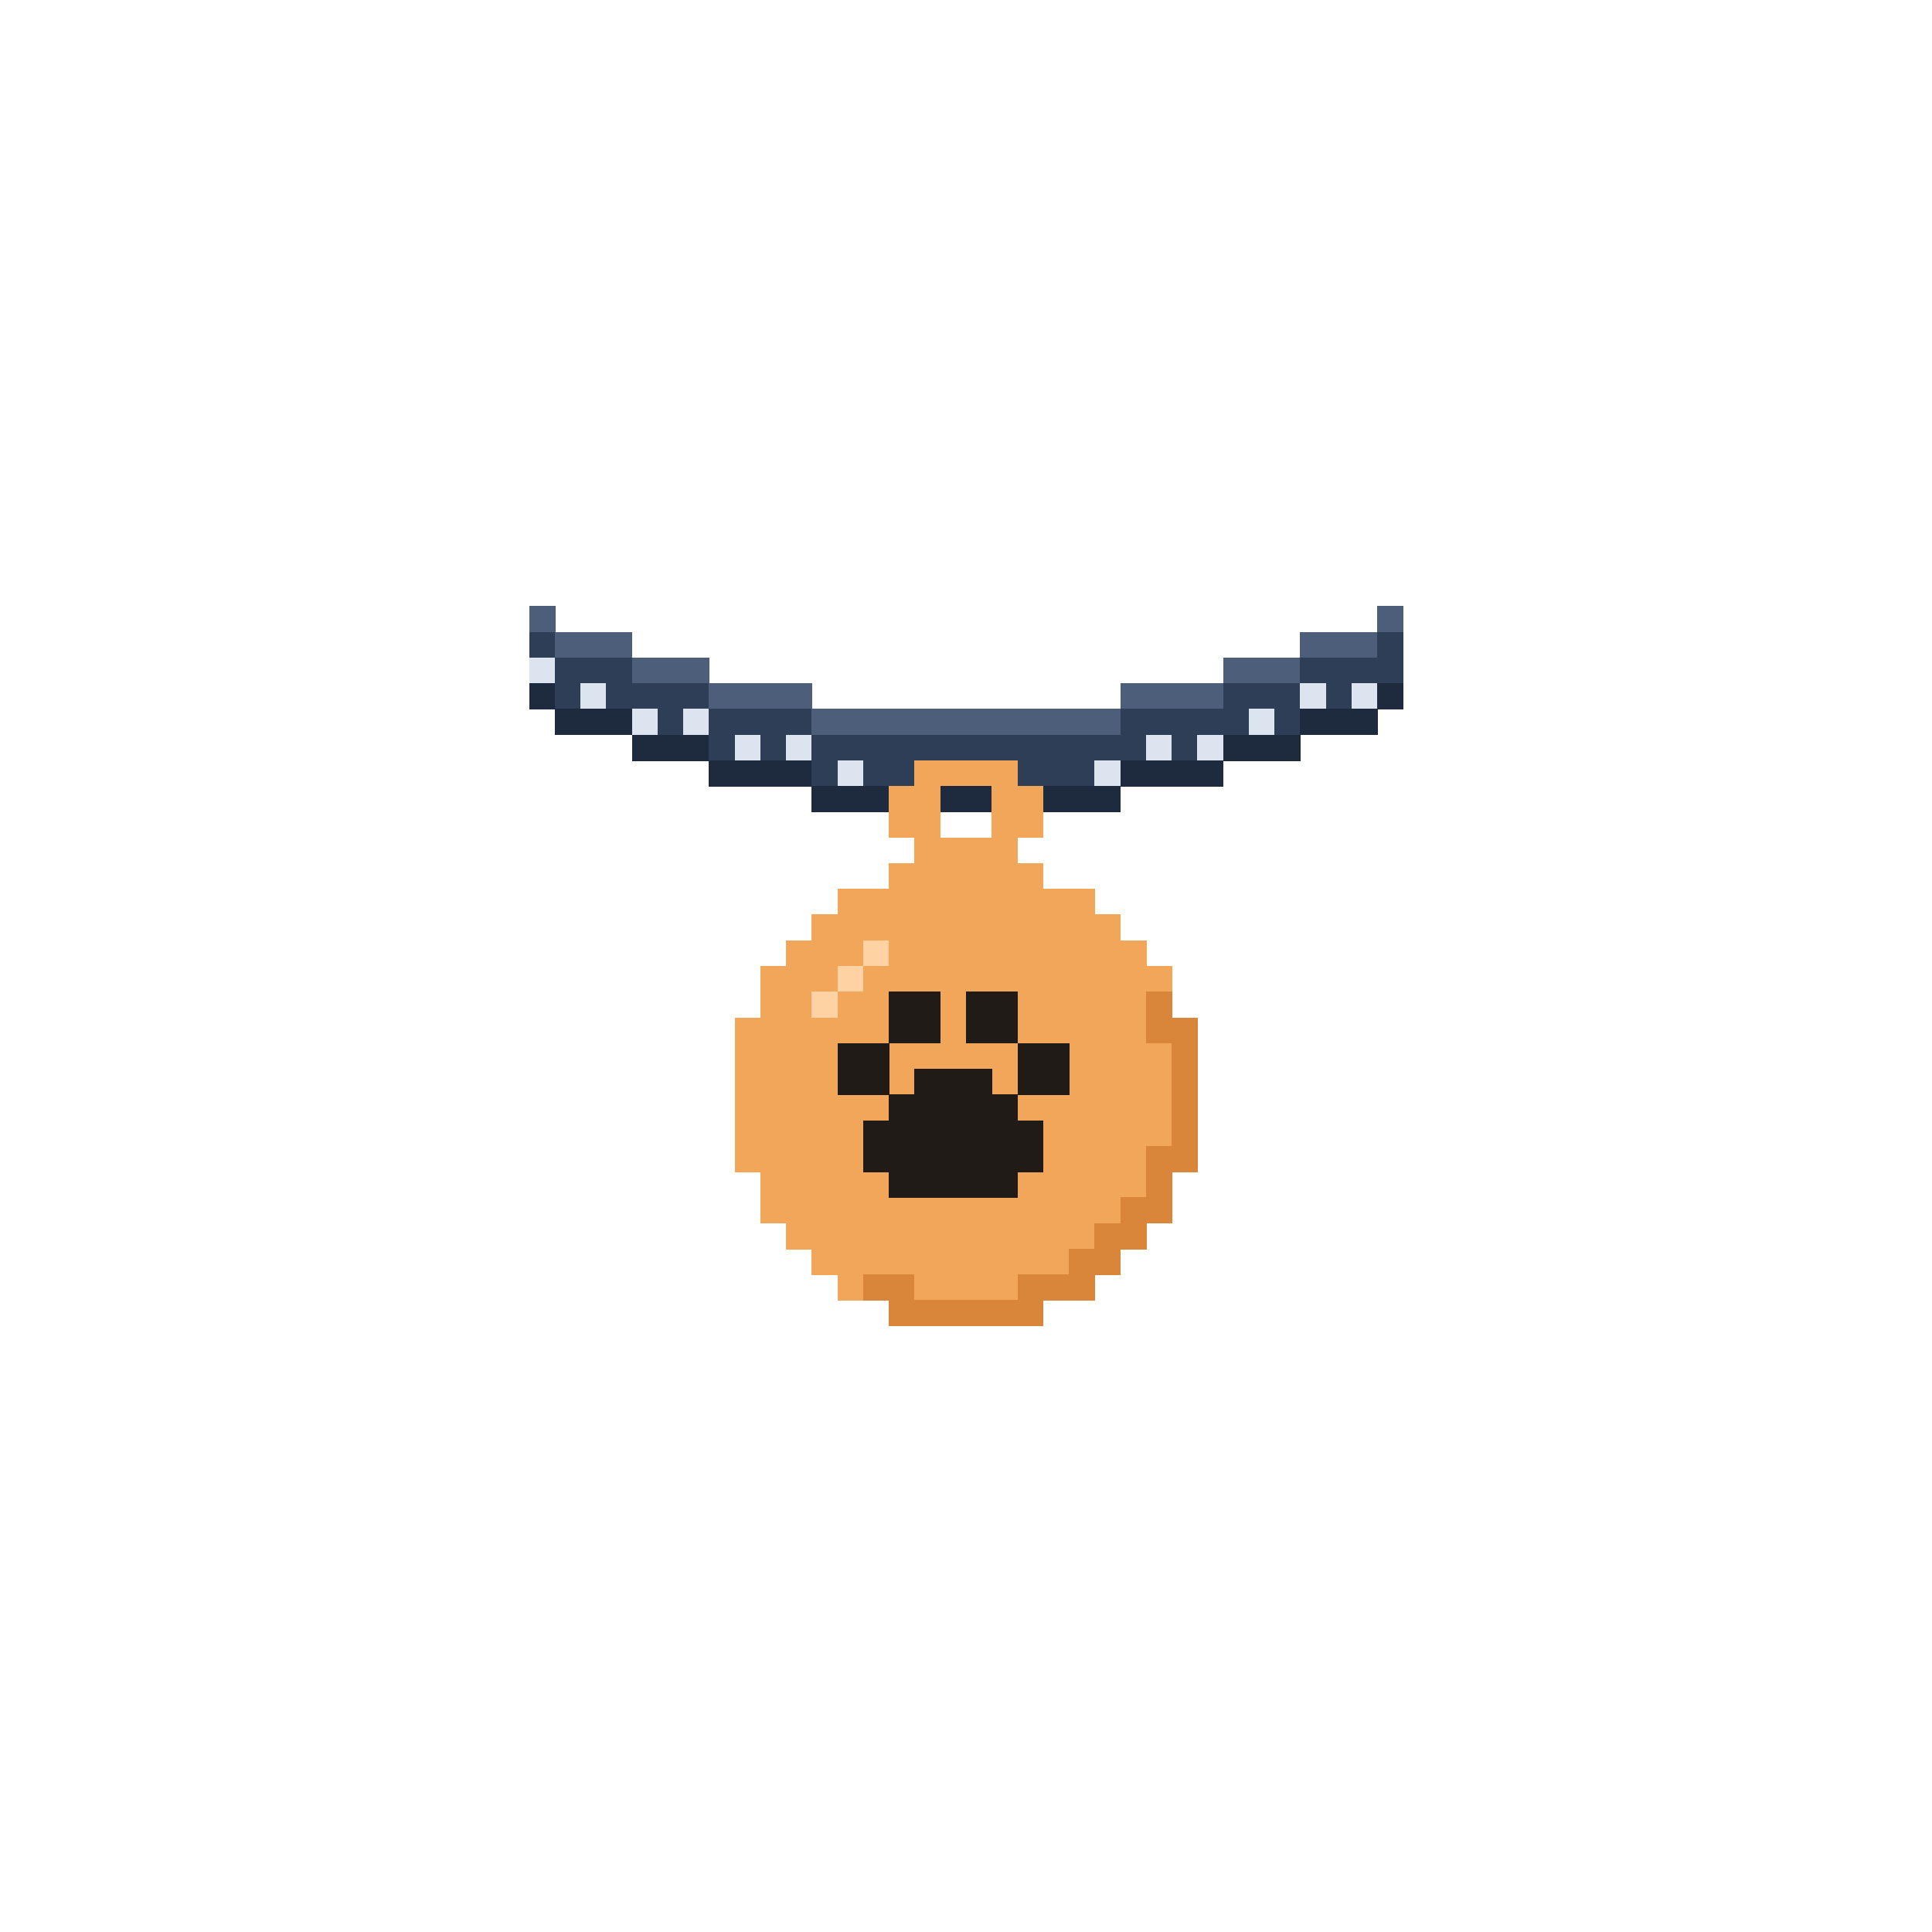
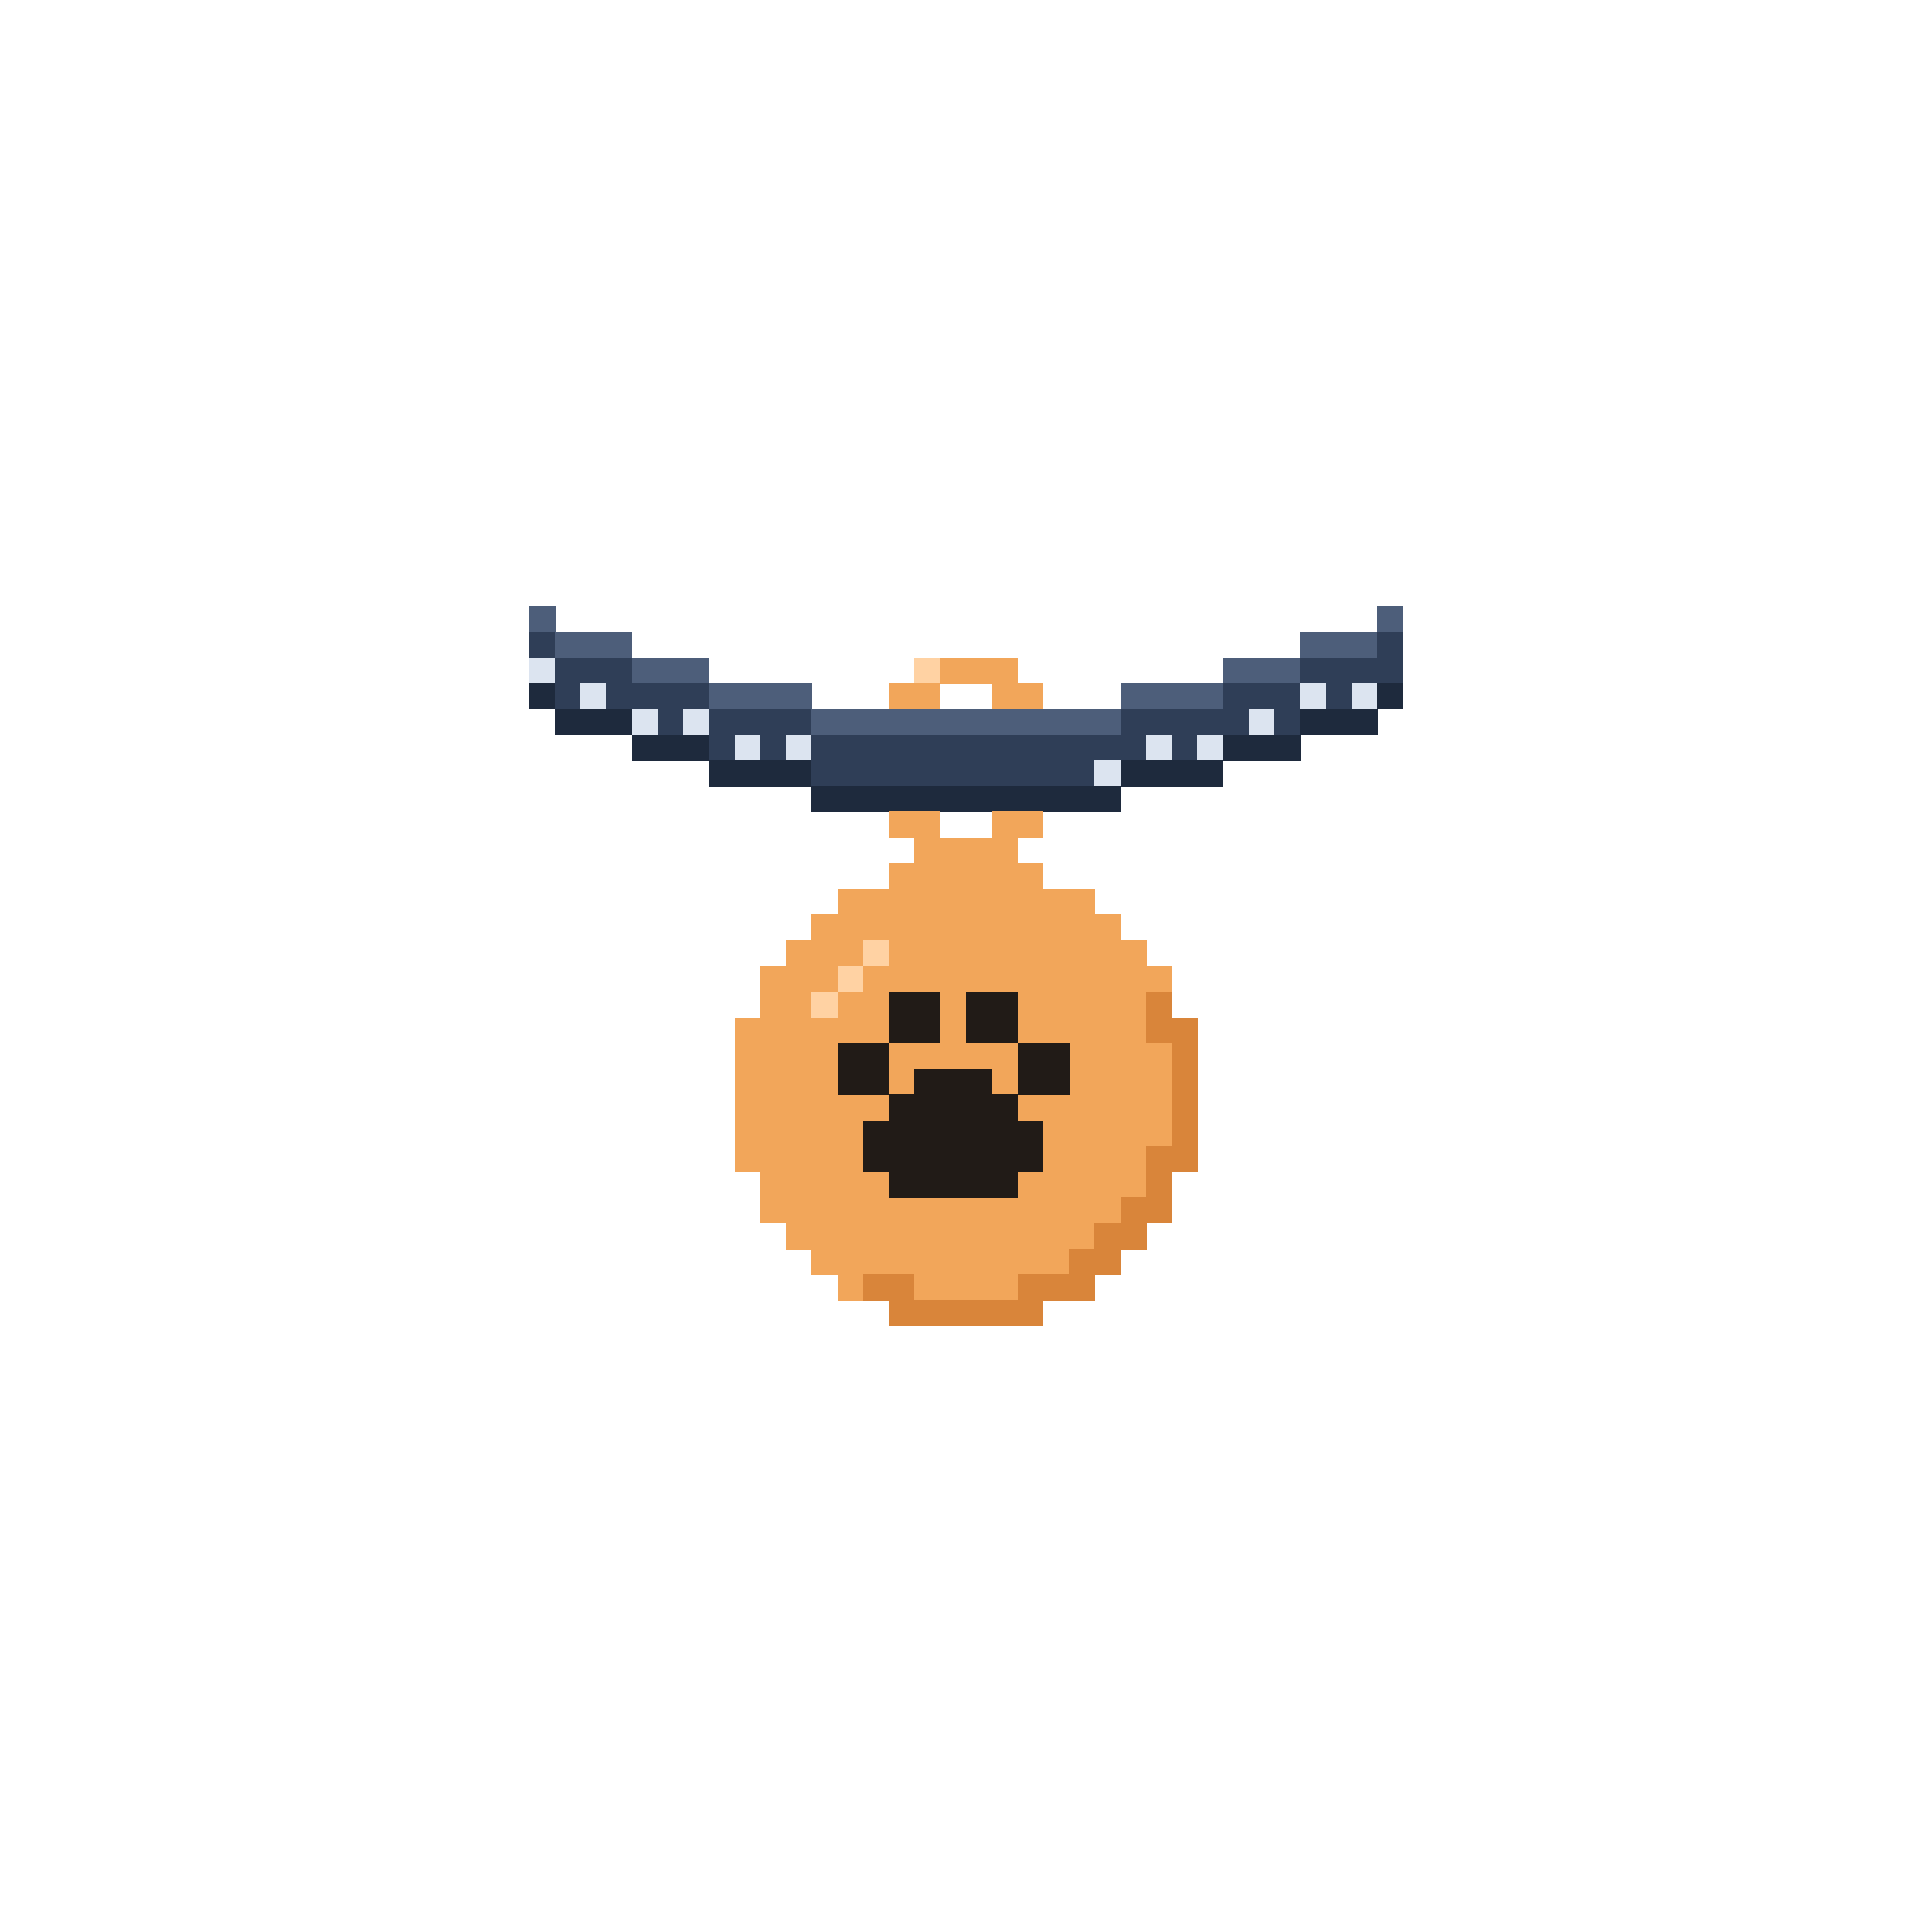
<svg xmlns="http://www.w3.org/2000/svg" width="1024" height="1024" viewBox="0 0 1024 1024" role="img">
  <g shape-rendering="crispEdges">
    <rect x="280.42" y="321.29" width="13.92" height="13.92" fill="#4D5E7A" />
    <rect x="280.42" y="334.91" width="13.92" height="13.92" fill="#2F3E57" />
    <rect x="280.42" y="348.53" width="13.92" height="13.92" fill="#DCE4F0" />
    <rect x="280.42" y="362.15" width="13.92" height="13.92" fill="#1E2A3D" />
    <rect x="294.04" y="334.91" width="13.92" height="13.92" fill="#4D5E7A" />
    <rect x="294.04" y="348.53" width="13.92" height="13.92" fill="#2F3E57" />
    <rect x="294.04" y="362.15" width="13.92" height="13.92" fill="#2F3E57" />
    <rect x="294.04" y="375.78" width="13.92" height="13.92" fill="#1E2A3D" />
    <rect x="307.67" y="334.91" width="13.92" height="13.92" fill="#4D5E7A" />
    <rect x="307.67" y="348.53" width="13.92" height="13.92" fill="#2F3E57" />
    <rect x="307.67" y="362.15" width="13.92" height="13.92" fill="#DCE4F0" />
    <rect x="307.67" y="375.78" width="13.92" height="13.92" fill="#1E2A3D" />
    <rect x="321.29" y="334.91" width="13.92" height="13.92" fill="#4D5E7A" />
    <rect x="321.29" y="348.53" width="13.92" height="13.92" fill="#2F3E57" />
    <rect x="321.29" y="362.15" width="13.92" height="13.92" fill="#2F3E57" />
    <rect x="321.29" y="375.78" width="13.92" height="13.92" fill="#1E2A3D" />
    <rect x="334.91" y="348.53" width="13.92" height="13.92" fill="#4D5E7A" />
    <rect x="334.91" y="362.15" width="13.92" height="13.92" fill="#2F3E57" />
    <rect x="334.91" y="375.78" width="13.92" height="13.92" fill="#DCE4F0" />
    <rect x="334.91" y="389.40" width="13.92" height="13.92" fill="#1E2A3D" />
    <rect x="348.53" y="348.53" width="13.92" height="13.92" fill="#4D5E7A" />
    <rect x="348.53" y="362.15" width="13.92" height="13.92" fill="#2F3E57" />
    <rect x="348.53" y="375.78" width="13.92" height="13.92" fill="#2F3E57" />
    <rect x="348.53" y="389.40" width="13.92" height="13.92" fill="#1E2A3D" />
    <rect x="362.15" y="348.53" width="13.92" height="13.92" fill="#4D5E7A" />
    <rect x="362.15" y="362.15" width="13.92" height="13.92" fill="#2F3E57" />
    <rect x="362.15" y="375.78" width="13.92" height="13.92" fill="#DCE4F0" />
    <rect x="362.15" y="389.40" width="13.92" height="13.92" fill="#1E2A3D" />
    <rect x="375.78" y="362.15" width="13.92" height="13.92" fill="#4D5E7A" />
    <rect x="375.78" y="375.78" width="13.92" height="13.92" fill="#2F3E57" />
    <rect x="375.78" y="389.40" width="13.92" height="13.92" fill="#2F3E57" />
    <rect x="375.78" y="403.02" width="13.92" height="13.92" fill="#1E2A3D" />
    <rect x="389.40" y="362.15" width="13.92" height="13.92" fill="#4D5E7A" />
    <rect x="389.40" y="375.78" width="13.92" height="13.92" fill="#2F3E57" />
    <rect x="389.40" y="389.40" width="13.92" height="13.92" fill="#DCE4F0" />
    <rect x="389.40" y="403.02" width="13.92" height="13.92" fill="#1E2A3D" />
    <rect x="403.02" y="362.15" width="13.92" height="13.92" fill="#4D5E7A" />
    <rect x="403.02" y="375.78" width="13.92" height="13.92" fill="#2F3E57" />
    <rect x="403.02" y="389.40" width="13.92" height="13.92" fill="#2F3E57" />
    <rect x="403.02" y="403.02" width="13.92" height="13.92" fill="#1E2A3D" />
    <rect x="416.64" y="362.15" width="13.92" height="13.92" fill="#4D5E7A" />
    <rect x="416.64" y="375.78" width="13.92" height="13.92" fill="#2F3E57" />
    <rect x="416.64" y="389.40" width="13.92" height="13.92" fill="#DCE4F0" />
    <rect x="416.64" y="403.02" width="13.92" height="13.92" fill="#1E2A3D" />
    <rect x="430.27" y="375.78" width="13.92" height="13.92" fill="#4D5E7A" />
    <rect x="430.27" y="389.40" width="13.92" height="13.92" fill="#2F3E57" />
    <rect x="430.27" y="403.02" width="13.92" height="13.92" fill="#2F3E57" />
    <rect x="430.27" y="416.64" width="13.92" height="13.92" fill="#1E2A3D" />
    <rect x="443.89" y="375.78" width="13.92" height="13.92" fill="#4D5E7A" />
    <rect x="443.89" y="389.40" width="13.92" height="13.92" fill="#2F3E57" />
-     <rect x="443.89" y="403.02" width="13.92" height="13.92" fill="#DCE4F0" />
+     <rect x="443.89" y="403.02" width="13.92" height="13.92" fill="#2F3E57" />
    <rect x="443.89" y="416.64" width="13.92" height="13.92" fill="#1E2A3D" />
    <rect x="457.51" y="375.78" width="13.92" height="13.92" fill="#4D5E7A" />
    <rect x="457.51" y="389.40" width="13.92" height="13.92" fill="#2F3E57" />
    <rect x="457.51" y="403.02" width="13.92" height="13.92" fill="#2F3E57" />
    <rect x="457.51" y="416.64" width="13.92" height="13.92" fill="#1E2A3D" />
    <rect x="471.13" y="375.78" width="13.92" height="13.92" fill="#4D5E7A" />
    <rect x="471.13" y="389.40" width="13.92" height="13.92" fill="#2F3E57" />
    <rect x="471.13" y="403.02" width="13.92" height="13.92" fill="#2F3E57" />
-     <rect x="471.13" y="416.64" width="13.92" height="13.92" fill="#F2A65A" />
+     <rect x="471.13" y="416.64" width="13.92" height="13.92" fill="#1E2A3D" />
    <rect x="484.76" y="375.78" width="13.92" height="13.92" fill="#4D5E7A" />
    <rect x="484.76" y="389.40" width="13.92" height="13.92" fill="#2F3E57" />
-     <rect x="484.76" y="403.02" width="13.92" height="13.92" fill="#F2A65A" />
-     <rect x="484.76" y="416.64" width="13.92" height="13.92" fill="#F2A65A" />
+     <rect x="484.76" y="403.02" width="13.92" height="13.92" fill="#2F3E57" />
+     <rect x="484.76" y="416.64" width="13.92" height="13.92" fill="#1E2A3D" />
    <rect x="498.38" y="375.78" width="13.92" height="13.92" fill="#4D5E7A" />
    <rect x="498.38" y="389.40" width="13.92" height="13.92" fill="#2F3E57" />
-     <rect x="498.38" y="403.02" width="13.92" height="13.92" fill="#F2A65A" />
+     <rect x="498.38" y="403.02" width="13.92" height="13.92" fill="#2F3E57" />
    <rect x="498.38" y="416.64" width="13.92" height="13.92" fill="#1E2A3D" />
    <rect x="512.00" y="375.78" width="13.92" height="13.92" fill="#4D5E7A" />
    <rect x="512.00" y="389.40" width="13.92" height="13.92" fill="#2F3E57" />
-     <rect x="512.00" y="403.02" width="13.92" height="13.92" fill="#F2A65A" />
+     <rect x="512.00" y="403.02" width="13.92" height="13.92" fill="#2F3E57" />
    <rect x="512.00" y="416.64" width="13.92" height="13.92" fill="#1E2A3D" />
    <rect x="525.62" y="375.78" width="13.92" height="13.92" fill="#4D5E7A" />
    <rect x="525.62" y="389.40" width="13.92" height="13.92" fill="#2F3E57" />
-     <rect x="525.62" y="403.02" width="13.92" height="13.92" fill="#F2A65A" />
-     <rect x="525.62" y="416.64" width="13.92" height="13.92" fill="#F2A65A" />
+     <rect x="525.62" y="403.02" width="13.92" height="13.92" fill="#2F3E57" />
+     <rect x="525.62" y="416.64" width="13.92" height="13.92" fill="#1E2A3D" />
    <rect x="539.24" y="375.78" width="13.92" height="13.92" fill="#4D5E7A" />
    <rect x="539.24" y="389.40" width="13.92" height="13.92" fill="#2F3E57" />
    <rect x="539.24" y="403.02" width="13.92" height="13.92" fill="#2F3E57" />
-     <rect x="539.24" y="416.64" width="13.92" height="13.92" fill="#F2A65A" />
+     <rect x="539.24" y="416.64" width="13.92" height="13.92" fill="#1E2A3D" />
    <rect x="552.87" y="375.78" width="13.92" height="13.92" fill="#4D5E7A" />
    <rect x="552.87" y="389.40" width="13.92" height="13.92" fill="#2F3E57" />
    <rect x="552.87" y="403.02" width="13.92" height="13.92" fill="#2F3E57" />
    <rect x="552.87" y="416.64" width="13.92" height="13.92" fill="#1E2A3D" />
    <rect x="566.49" y="375.78" width="13.92" height="13.92" fill="#4D5E7A" />
    <rect x="566.49" y="389.40" width="13.92" height="13.92" fill="#2F3E57" />
    <rect x="566.49" y="403.02" width="13.92" height="13.92" fill="#2F3E57" />
    <rect x="566.49" y="416.64" width="13.92" height="13.92" fill="#1E2A3D" />
    <rect x="580.11" y="375.78" width="13.92" height="13.92" fill="#4D5E7A" />
    <rect x="580.11" y="389.40" width="13.92" height="13.92" fill="#2F3E57" />
    <rect x="580.11" y="403.02" width="13.92" height="13.92" fill="#DCE4F0" />
    <rect x="580.11" y="416.64" width="13.92" height="13.92" fill="#1E2A3D" />
    <rect x="593.73" y="362.15" width="13.92" height="13.92" fill="#4D5E7A" />
    <rect x="593.73" y="375.78" width="13.92" height="13.92" fill="#2F3E57" />
    <rect x="593.73" y="389.40" width="13.92" height="13.92" fill="#2F3E57" />
    <rect x="593.73" y="403.02" width="13.92" height="13.92" fill="#1E2A3D" />
    <rect x="607.36" y="362.15" width="13.92" height="13.92" fill="#4D5E7A" />
    <rect x="607.36" y="375.78" width="13.92" height="13.92" fill="#2F3E57" />
    <rect x="607.36" y="389.40" width="13.92" height="13.92" fill="#DCE4F0" />
    <rect x="607.36" y="403.02" width="13.92" height="13.92" fill="#1E2A3D" />
    <rect x="620.98" y="362.15" width="13.92" height="13.92" fill="#4D5E7A" />
    <rect x="620.98" y="375.78" width="13.92" height="13.92" fill="#2F3E57" />
    <rect x="620.98" y="389.40" width="13.92" height="13.92" fill="#2F3E57" />
    <rect x="620.98" y="403.02" width="13.92" height="13.92" fill="#1E2A3D" />
    <rect x="634.60" y="362.15" width="13.92" height="13.92" fill="#4D5E7A" />
    <rect x="634.60" y="375.78" width="13.92" height="13.92" fill="#2F3E57" />
    <rect x="634.60" y="389.40" width="13.92" height="13.92" fill="#DCE4F0" />
    <rect x="634.60" y="403.02" width="13.92" height="13.92" fill="#1E2A3D" />
    <rect x="648.22" y="348.53" width="13.92" height="13.92" fill="#4D5E7A" />
    <rect x="648.22" y="362.15" width="13.92" height="13.92" fill="#2F3E57" />
    <rect x="648.22" y="375.78" width="13.92" height="13.92" fill="#2F3E57" />
    <rect x="648.22" y="389.40" width="13.92" height="13.92" fill="#1E2A3D" />
    <rect x="661.85" y="348.53" width="13.92" height="13.92" fill="#4D5E7A" />
    <rect x="661.85" y="362.15" width="13.92" height="13.92" fill="#2F3E57" />
    <rect x="661.85" y="375.78" width="13.92" height="13.92" fill="#DCE4F0" />
    <rect x="661.85" y="389.40" width="13.92" height="13.92" fill="#1E2A3D" />
    <rect x="675.47" y="348.53" width="13.92" height="13.92" fill="#4D5E7A" />
    <rect x="675.47" y="362.15" width="13.92" height="13.92" fill="#2F3E57" />
    <rect x="675.47" y="375.78" width="13.92" height="13.92" fill="#2F3E57" />
    <rect x="675.47" y="389.40" width="13.92" height="13.92" fill="#1E2A3D" />
    <rect x="689.09" y="334.91" width="13.92" height="13.92" fill="#4D5E7A" />
    <rect x="689.09" y="348.53" width="13.92" height="13.92" fill="#2F3E57" />
    <rect x="689.09" y="362.15" width="13.92" height="13.92" fill="#DCE4F0" />
    <rect x="689.09" y="375.78" width="13.92" height="13.92" fill="#1E2A3D" />
    <rect x="702.71" y="334.91" width="13.92" height="13.92" fill="#4D5E7A" />
    <rect x="702.71" y="348.53" width="13.92" height="13.92" fill="#2F3E57" />
    <rect x="702.71" y="362.15" width="13.92" height="13.92" fill="#2F3E57" />
    <rect x="702.71" y="375.78" width="13.92" height="13.92" fill="#1E2A3D" />
    <rect x="716.33" y="334.91" width="13.92" height="13.92" fill="#4D5E7A" />
    <rect x="716.33" y="348.53" width="13.92" height="13.92" fill="#2F3E57" />
    <rect x="716.33" y="362.15" width="13.92" height="13.92" fill="#DCE4F0" />
    <rect x="716.33" y="375.78" width="13.92" height="13.92" fill="#1E2A3D" />
    <rect x="729.96" y="321.29" width="13.92" height="13.92" fill="#4D5E7A" />
    <rect x="729.96" y="334.91" width="13.92" height="13.92" fill="#2F3E57" />
    <rect x="729.96" y="348.53" width="13.92" height="13.92" fill="#2F3E57" />
    <rect x="729.96" y="362.15" width="13.92" height="13.92" fill="#1E2A3D" />
    <rect x="471.13" y="457.51" width="13.92" height="13.92" fill="#F2A65A" />
    <rect x="484.76" y="457.51" width="13.92" height="13.92" fill="#F2A65A" />
    <rect x="498.38" y="457.51" width="13.92" height="13.92" fill="#F2A65A" />
    <rect x="512.00" y="457.51" width="13.92" height="13.92" fill="#F2A65A" />
    <rect x="525.62" y="457.51" width="13.92" height="13.92" fill="#F2A65A" />
    <rect x="539.24" y="457.51" width="13.92" height="13.92" fill="#F2A65A" />
    <rect x="443.89" y="471.13" width="13.92" height="13.92" fill="#F2A65A" />
    <rect x="457.51" y="471.13" width="13.92" height="13.92" fill="#F2A65A" />
    <rect x="471.13" y="471.13" width="13.92" height="13.92" fill="#F2A65A" />
    <rect x="484.76" y="471.13" width="13.92" height="13.92" fill="#F2A65A" />
    <rect x="498.38" y="471.13" width="13.92" height="13.92" fill="#F2A65A" />
    <rect x="512.00" y="471.13" width="13.92" height="13.92" fill="#F2A65A" />
    <rect x="525.62" y="471.13" width="13.92" height="13.92" fill="#F2A65A" />
    <rect x="539.24" y="471.13" width="13.92" height="13.92" fill="#F2A65A" />
    <rect x="552.87" y="471.13" width="13.92" height="13.92" fill="#F2A65A" />
    <rect x="566.49" y="471.13" width="13.92" height="13.92" fill="#F2A65A" />
    <rect x="430.27" y="484.76" width="13.92" height="13.92" fill="#F2A65A" />
    <rect x="443.89" y="484.76" width="13.92" height="13.92" fill="#F2A65A" />
    <rect x="457.51" y="484.76" width="13.92" height="13.92" fill="#F2A65A" />
    <rect x="471.13" y="484.76" width="13.92" height="13.92" fill="#F2A65A" />
    <rect x="484.76" y="484.76" width="13.92" height="13.92" fill="#F2A65A" />
    <rect x="498.38" y="484.76" width="13.92" height="13.92" fill="#F2A65A" />
    <rect x="512.00" y="484.76" width="13.92" height="13.92" fill="#F2A65A" />
    <rect x="525.62" y="484.76" width="13.92" height="13.92" fill="#F2A65A" />
    <rect x="539.24" y="484.76" width="13.92" height="13.92" fill="#F2A65A" />
    <rect x="552.87" y="484.76" width="13.92" height="13.92" fill="#F2A65A" />
    <rect x="566.49" y="484.76" width="13.92" height="13.92" fill="#F2A65A" />
    <rect x="580.11" y="484.76" width="13.92" height="13.92" fill="#F2A65A" />
    <rect x="416.64" y="498.38" width="13.92" height="13.92" fill="#F2A65A" />
    <rect x="430.27" y="498.38" width="13.92" height="13.92" fill="#F2A65A" />
    <rect x="443.89" y="498.38" width="13.92" height="13.92" fill="#F2A65A" />
    <rect x="457.51" y="498.38" width="13.92" height="13.92" fill="#FFD2A3" />
    <rect x="471.13" y="498.38" width="13.92" height="13.92" fill="#F2A65A" />
    <rect x="484.76" y="498.38" width="13.92" height="13.92" fill="#F2A65A" />
    <rect x="498.38" y="498.38" width="13.92" height="13.92" fill="#F2A65A" />
    <rect x="512.00" y="498.38" width="13.92" height="13.92" fill="#F2A65A" />
    <rect x="525.62" y="498.38" width="13.92" height="13.92" fill="#F2A65A" />
    <rect x="539.24" y="498.38" width="13.92" height="13.92" fill="#F2A65A" />
    <rect x="552.87" y="498.38" width="13.92" height="13.92" fill="#F2A65A" />
    <rect x="566.49" y="498.38" width="13.92" height="13.92" fill="#F2A65A" />
    <rect x="580.11" y="498.38" width="13.92" height="13.92" fill="#F2A65A" />
    <rect x="593.73" y="498.38" width="13.92" height="13.92" fill="#F2A65A" />
    <rect x="403.02" y="512.00" width="13.92" height="13.92" fill="#F2A65A" />
    <rect x="416.64" y="512.00" width="13.92" height="13.92" fill="#F2A65A" />
    <rect x="430.27" y="512.00" width="13.92" height="13.92" fill="#F2A65A" />
    <rect x="443.89" y="512.00" width="13.92" height="13.92" fill="#FFD2A3" />
    <rect x="457.51" y="512.00" width="13.92" height="13.92" fill="#F2A65A" />
    <rect x="471.13" y="512.00" width="13.92" height="13.92" fill="#F2A65A" />
    <rect x="484.76" y="512.00" width="13.92" height="13.92" fill="#F2A65A" />
    <rect x="498.38" y="512.00" width="13.92" height="13.92" fill="#F2A65A" />
    <rect x="512.00" y="512.00" width="13.92" height="13.92" fill="#F2A65A" />
    <rect x="525.62" y="512.00" width="13.92" height="13.92" fill="#F2A65A" />
    <rect x="539.24" y="512.00" width="13.92" height="13.92" fill="#F2A65A" />
    <rect x="552.87" y="512.00" width="13.92" height="13.92" fill="#F2A65A" />
    <rect x="566.49" y="512.00" width="13.92" height="13.92" fill="#F2A65A" />
    <rect x="580.11" y="512.00" width="13.92" height="13.92" fill="#F2A65A" />
    <rect x="593.73" y="512.00" width="13.92" height="13.92" fill="#F2A65A" />
    <rect x="607.36" y="512.00" width="13.92" height="13.92" fill="#F2A65A" />
    <rect x="403.02" y="525.62" width="13.92" height="13.92" fill="#F2A65A" />
    <rect x="416.64" y="525.62" width="13.92" height="13.92" fill="#F2A65A" />
    <rect x="430.27" y="525.62" width="13.92" height="13.92" fill="#FFD2A3" />
    <rect x="443.89" y="525.62" width="13.92" height="13.92" fill="#F2A65A" />
    <rect x="457.51" y="525.62" width="13.92" height="13.92" fill="#F2A65A" />
    <rect x="498.38" y="525.62" width="13.92" height="13.92" fill="#F2A65A" />
    <rect x="539.24" y="525.62" width="13.92" height="13.92" fill="#F2A65A" />
    <rect x="552.87" y="525.62" width="13.92" height="13.92" fill="#F2A65A" />
    <rect x="566.49" y="525.62" width="13.92" height="13.92" fill="#F2A65A" />
    <rect x="580.11" y="525.62" width="13.92" height="13.92" fill="#F2A65A" />
    <rect x="593.73" y="525.62" width="13.92" height="13.92" fill="#F2A65A" />
    <rect x="607.36" y="525.62" width="13.92" height="13.92" fill="#D9853A" />
    <rect x="389.40" y="539.24" width="13.92" height="13.92" fill="#F2A65A" />
    <rect x="403.02" y="539.24" width="13.92" height="13.92" fill="#F2A65A" />
    <rect x="416.64" y="539.24" width="13.92" height="13.92" fill="#F2A65A" />
    <rect x="430.27" y="539.24" width="13.92" height="13.92" fill="#F2A65A" />
    <rect x="443.89" y="539.24" width="13.92" height="13.92" fill="#F2A65A" />
    <rect x="457.51" y="539.24" width="13.92" height="13.92" fill="#F2A65A" />
    <rect x="498.38" y="539.24" width="13.92" height="13.92" fill="#F2A65A" />
    <rect x="539.24" y="539.24" width="13.92" height="13.92" fill="#F2A65A" />
    <rect x="552.87" y="539.24" width="13.92" height="13.92" fill="#F2A65A" />
    <rect x="566.49" y="539.24" width="13.92" height="13.92" fill="#F2A65A" />
    <rect x="580.11" y="539.24" width="13.92" height="13.92" fill="#F2A65A" />
    <rect x="593.73" y="539.24" width="13.92" height="13.92" fill="#F2A65A" />
    <rect x="607.36" y="539.24" width="13.92" height="13.92" fill="#D9853A" />
    <rect x="620.98" y="539.24" width="13.92" height="13.92" fill="#D9853A" />
    <rect x="389.40" y="552.87" width="13.92" height="13.92" fill="#F2A65A" />
    <rect x="403.02" y="552.87" width="13.92" height="13.92" fill="#F2A65A" />
    <rect x="416.64" y="552.87" width="13.92" height="13.92" fill="#F2A65A" />
    <rect x="430.27" y="552.87" width="13.92" height="13.92" fill="#F2A65A" />
    <rect x="471.13" y="552.87" width="13.92" height="13.92" fill="#F2A65A" />
    <rect x="484.76" y="552.87" width="13.92" height="13.92" fill="#F2A65A" />
    <rect x="498.38" y="552.87" width="13.92" height="13.92" fill="#F2A65A" />
    <rect x="512.00" y="552.87" width="13.92" height="13.92" fill="#F2A65A" />
    <rect x="525.62" y="552.87" width="13.92" height="13.92" fill="#F2A65A" />
    <rect x="566.49" y="552.87" width="13.92" height="13.92" fill="#F2A65A" />
    <rect x="580.11" y="552.87" width="13.92" height="13.92" fill="#F2A65A" />
    <rect x="593.73" y="552.87" width="13.92" height="13.92" fill="#F2A65A" />
    <rect x="607.36" y="552.87" width="13.92" height="13.92" fill="#F2A65A" />
    <rect x="620.98" y="552.87" width="13.92" height="13.92" fill="#D9853A" />
    <rect x="389.40" y="566.49" width="13.92" height="13.92" fill="#F2A65A" />
    <rect x="403.02" y="566.49" width="13.92" height="13.92" fill="#F2A65A" />
    <rect x="416.64" y="566.49" width="13.92" height="13.92" fill="#F2A65A" />
    <rect x="430.27" y="566.49" width="13.92" height="13.92" fill="#F2A65A" />
    <rect x="471.13" y="566.49" width="13.92" height="13.92" fill="#F2A65A" />
    <rect x="525.62" y="566.49" width="13.92" height="13.92" fill="#F2A65A" />
    <rect x="566.49" y="566.49" width="13.92" height="13.92" fill="#F2A65A" />
    <rect x="580.11" y="566.49" width="13.92" height="13.92" fill="#F2A65A" />
    <rect x="593.73" y="566.49" width="13.92" height="13.92" fill="#F2A65A" />
    <rect x="607.36" y="566.49" width="13.92" height="13.92" fill="#F2A65A" />
    <rect x="620.98" y="566.49" width="13.92" height="13.92" fill="#D9853A" />
    <rect x="389.40" y="580.11" width="13.92" height="13.92" fill="#F2A65A" />
    <rect x="403.02" y="580.11" width="13.92" height="13.92" fill="#F2A65A" />
    <rect x="416.64" y="580.11" width="13.92" height="13.92" fill="#F2A65A" />
    <rect x="430.27" y="580.11" width="13.92" height="13.92" fill="#F2A65A" />
    <rect x="443.89" y="580.11" width="13.92" height="13.92" fill="#F2A65A" />
    <rect x="457.51" y="580.11" width="13.92" height="13.92" fill="#F2A65A" />
    <rect x="539.24" y="580.11" width="13.92" height="13.92" fill="#F2A65A" />
    <rect x="552.87" y="580.11" width="13.92" height="13.92" fill="#F2A65A" />
    <rect x="566.49" y="580.11" width="13.92" height="13.92" fill="#F2A65A" />
    <rect x="580.11" y="580.11" width="13.92" height="13.92" fill="#F2A65A" />
    <rect x="593.73" y="580.11" width="13.92" height="13.92" fill="#F2A65A" />
    <rect x="607.36" y="580.11" width="13.92" height="13.92" fill="#F2A65A" />
    <rect x="620.98" y="580.11" width="13.92" height="13.92" fill="#D9853A" />
    <rect x="389.40" y="593.73" width="13.92" height="13.92" fill="#F2A65A" />
    <rect x="403.02" y="593.73" width="13.92" height="13.92" fill="#F2A65A" />
    <rect x="416.64" y="593.73" width="13.92" height="13.92" fill="#F2A65A" />
    <rect x="430.27" y="593.73" width="13.92" height="13.92" fill="#F2A65A" />
    <rect x="443.89" y="593.73" width="13.92" height="13.92" fill="#F2A65A" />
    <rect x="552.87" y="593.73" width="13.92" height="13.92" fill="#F2A65A" />
    <rect x="566.49" y="593.73" width="13.92" height="13.92" fill="#F2A65A" />
    <rect x="580.11" y="593.73" width="13.92" height="13.92" fill="#F2A65A" />
    <rect x="593.73" y="593.73" width="13.92" height="13.92" fill="#F2A65A" />
    <rect x="607.36" y="593.73" width="13.92" height="13.92" fill="#F2A65A" />
    <rect x="620.98" y="593.73" width="13.92" height="13.92" fill="#D9853A" />
    <rect x="389.40" y="607.36" width="13.92" height="13.92" fill="#F2A65A" />
    <rect x="403.02" y="607.36" width="13.92" height="13.92" fill="#F2A65A" />
    <rect x="416.64" y="607.36" width="13.92" height="13.92" fill="#F2A65A" />
    <rect x="430.27" y="607.36" width="13.92" height="13.92" fill="#F2A65A" />
    <rect x="443.89" y="607.36" width="13.92" height="13.92" fill="#F2A65A" />
    <rect x="552.87" y="607.36" width="13.92" height="13.92" fill="#F2A65A" />
    <rect x="566.49" y="607.36" width="13.92" height="13.92" fill="#F2A65A" />
    <rect x="580.11" y="607.36" width="13.92" height="13.92" fill="#F2A65A" />
    <rect x="593.73" y="607.36" width="13.92" height="13.92" fill="#F2A65A" />
    <rect x="607.36" y="607.36" width="13.92" height="13.92" fill="#D9853A" />
    <rect x="620.98" y="607.36" width="13.92" height="13.92" fill="#D9853A" />
    <rect x="403.02" y="620.98" width="13.92" height="13.92" fill="#F2A65A" />
    <rect x="416.64" y="620.98" width="13.92" height="13.92" fill="#F2A65A" />
    <rect x="430.27" y="620.98" width="13.92" height="13.92" fill="#F2A65A" />
    <rect x="443.89" y="620.98" width="13.92" height="13.92" fill="#F2A65A" />
    <rect x="457.51" y="620.98" width="13.92" height="13.92" fill="#F2A65A" />
    <rect x="539.24" y="620.98" width="13.92" height="13.92" fill="#F2A65A" />
    <rect x="552.87" y="620.98" width="13.92" height="13.92" fill="#F2A65A" />
    <rect x="566.49" y="620.98" width="13.92" height="13.92" fill="#F2A65A" />
    <rect x="580.11" y="620.98" width="13.92" height="13.92" fill="#F2A65A" />
    <rect x="593.73" y="620.98" width="13.92" height="13.92" fill="#F2A65A" />
    <rect x="607.36" y="620.98" width="13.92" height="13.92" fill="#D9853A" />
    <rect x="403.02" y="634.60" width="13.92" height="13.92" fill="#F2A65A" />
    <rect x="416.64" y="634.60" width="13.92" height="13.92" fill="#F2A65A" />
    <rect x="430.27" y="634.60" width="13.92" height="13.92" fill="#F2A65A" />
    <rect x="443.89" y="634.60" width="13.92" height="13.92" fill="#F2A65A" />
    <rect x="457.51" y="634.60" width="13.92" height="13.92" fill="#F2A65A" />
    <rect x="471.13" y="634.60" width="13.92" height="13.92" fill="#F2A65A" />
    <rect x="484.76" y="634.60" width="13.92" height="13.92" fill="#F2A65A" />
    <rect x="498.38" y="634.60" width="13.92" height="13.92" fill="#F2A65A" />
    <rect x="512.00" y="634.60" width="13.92" height="13.92" fill="#F2A65A" />
    <rect x="525.62" y="634.60" width="13.92" height="13.92" fill="#F2A65A" />
    <rect x="539.24" y="634.60" width="13.92" height="13.92" fill="#F2A65A" />
    <rect x="552.87" y="634.60" width="13.92" height="13.92" fill="#F2A65A" />
    <rect x="566.49" y="634.60" width="13.92" height="13.92" fill="#F2A65A" />
    <rect x="580.11" y="634.60" width="13.92" height="13.92" fill="#F2A65A" />
    <rect x="593.73" y="634.60" width="13.92" height="13.92" fill="#D9853A" />
    <rect x="607.36" y="634.60" width="13.92" height="13.92" fill="#D9853A" />
    <rect x="416.64" y="648.22" width="13.92" height="13.92" fill="#F2A65A" />
    <rect x="430.27" y="648.22" width="13.92" height="13.92" fill="#F2A65A" />
    <rect x="443.89" y="648.22" width="13.92" height="13.92" fill="#F2A65A" />
    <rect x="457.51" y="648.22" width="13.92" height="13.92" fill="#F2A65A" />
    <rect x="471.13" y="648.22" width="13.92" height="13.92" fill="#F2A65A" />
    <rect x="484.76" y="648.22" width="13.92" height="13.92" fill="#F2A65A" />
    <rect x="498.38" y="648.22" width="13.92" height="13.92" fill="#F2A65A" />
    <rect x="512.00" y="648.22" width="13.92" height="13.92" fill="#F2A65A" />
    <rect x="525.62" y="648.22" width="13.92" height="13.92" fill="#F2A65A" />
    <rect x="539.24" y="648.22" width="13.92" height="13.92" fill="#F2A65A" />
    <rect x="552.87" y="648.22" width="13.92" height="13.92" fill="#F2A65A" />
    <rect x="566.49" y="648.22" width="13.92" height="13.92" fill="#F2A65A" />
    <rect x="580.11" y="648.22" width="13.92" height="13.92" fill="#D9853A" />
    <rect x="593.73" y="648.22" width="13.92" height="13.92" fill="#D9853A" />
    <rect x="430.27" y="661.85" width="13.92" height="13.92" fill="#F2A65A" />
    <rect x="443.89" y="661.85" width="13.92" height="13.92" fill="#F2A65A" />
    <rect x="457.51" y="661.85" width="13.92" height="13.92" fill="#F2A65A" />
    <rect x="471.13" y="661.85" width="13.92" height="13.92" fill="#F2A65A" />
    <rect x="484.76" y="661.85" width="13.92" height="13.92" fill="#F2A65A" />
    <rect x="498.38" y="661.85" width="13.92" height="13.92" fill="#F2A65A" />
    <rect x="512.00" y="661.85" width="13.92" height="13.92" fill="#F2A65A" />
    <rect x="525.62" y="661.85" width="13.92" height="13.92" fill="#F2A65A" />
    <rect x="539.24" y="661.85" width="13.92" height="13.92" fill="#F2A65A" />
    <rect x="552.87" y="661.85" width="13.92" height="13.92" fill="#F2A65A" />
    <rect x="566.49" y="661.85" width="13.92" height="13.92" fill="#D9853A" />
    <rect x="580.11" y="661.85" width="13.92" height="13.92" fill="#D9853A" />
    <rect x="443.89" y="675.47" width="13.92" height="13.92" fill="#F2A65A" />
    <rect x="457.51" y="675.47" width="13.92" height="13.92" fill="#D9853A" />
    <rect x="471.13" y="675.47" width="13.92" height="13.92" fill="#D9853A" />
    <rect x="484.76" y="675.47" width="13.92" height="13.92" fill="#F2A65A" />
    <rect x="498.38" y="675.47" width="13.92" height="13.92" fill="#F2A65A" />
    <rect x="512.00" y="675.47" width="13.92" height="13.92" fill="#F2A65A" />
    <rect x="525.62" y="675.47" width="13.92" height="13.92" fill="#F2A65A" />
    <rect x="539.24" y="675.47" width="13.92" height="13.92" fill="#D9853A" />
    <rect x="552.87" y="675.47" width="13.92" height="13.92" fill="#D9853A" />
    <rect x="566.49" y="675.47" width="13.92" height="13.92" fill="#D9853A" />
    <rect x="471.13" y="689.09" width="13.92" height="13.92" fill="#D9853A" />
    <rect x="484.76" y="689.09" width="13.92" height="13.92" fill="#D9853A" />
    <rect x="498.38" y="689.09" width="13.92" height="13.92" fill="#D9853A" />
    <rect x="512.00" y="689.09" width="13.92" height="13.92" fill="#D9853A" />
    <rect x="525.62" y="689.09" width="13.92" height="13.92" fill="#D9853A" />
    <rect x="539.24" y="689.09" width="13.92" height="13.92" fill="#D9853A" />
-     <rect x="471.13" y="430.27" width="13.92" height="13.92" fill="#F2A65A" />
-     <rect x="484.76" y="430.27" width="13.92" height="13.92" fill="#F2A65A" />
-     <rect x="525.62" y="430.27" width="13.92" height="13.92" fill="#F2A65A" />
-     <rect x="539.24" y="430.27" width="13.92" height="13.92" fill="#F2A65A" />
-     <rect x="484.76" y="443.89" width="13.92" height="13.92" fill="#F2A65A" />
-     <rect x="498.38" y="443.89" width="13.92" height="13.92" fill="#F2A65A" />
-     <rect x="512.00" y="443.89" width="13.92" height="13.92" fill="#F2A65A" />
-     <rect x="525.62" y="443.89" width="13.92" height="13.92" fill="#F2A65A" />
    <rect x="471.13" y="525.62" width="13.92" height="13.92" fill="#211B17" />
    <rect x="484.76" y="525.62" width="13.92" height="13.92" fill="#211B17" />
    <rect x="512.00" y="525.62" width="13.92" height="13.92" fill="#211B17" />
    <rect x="525.62" y="525.62" width="13.92" height="13.92" fill="#211B17" />
    <rect x="471.13" y="539.24" width="13.92" height="13.92" fill="#211B17" />
    <rect x="484.76" y="539.24" width="13.92" height="13.92" fill="#211B17" />
    <rect x="512.00" y="539.24" width="13.92" height="13.92" fill="#211B17" />
    <rect x="525.62" y="539.24" width="13.92" height="13.92" fill="#211B17" />
    <rect x="443.89" y="552.87" width="13.92" height="13.92" fill="#211B17" />
    <rect x="457.51" y="552.87" width="13.92" height="13.92" fill="#211B17" />
    <rect x="539.24" y="552.87" width="13.92" height="13.92" fill="#211B17" />
    <rect x="552.87" y="552.87" width="13.92" height="13.92" fill="#211B17" />
    <rect x="443.89" y="566.49" width="13.92" height="13.92" fill="#211B17" />
    <rect x="457.51" y="566.49" width="13.92" height="13.92" fill="#211B17" />
    <rect x="484.76" y="566.49" width="13.92" height="13.92" fill="#211B17" />
    <rect x="498.38" y="566.49" width="13.92" height="13.92" fill="#211B17" />
    <rect x="512.00" y="566.49" width="13.92" height="13.92" fill="#211B17" />
    <rect x="539.24" y="566.49" width="13.92" height="13.92" fill="#211B17" />
    <rect x="552.87" y="566.49" width="13.92" height="13.92" fill="#211B17" />
    <rect x="471.13" y="580.11" width="13.92" height="13.92" fill="#211B17" />
    <rect x="484.76" y="580.11" width="13.92" height="13.92" fill="#211B17" />
    <rect x="498.38" y="580.11" width="13.92" height="13.92" fill="#211B17" />
    <rect x="512.00" y="580.11" width="13.92" height="13.92" fill="#211B17" />
    <rect x="525.62" y="580.11" width="13.92" height="13.92" fill="#211B17" />
    <rect x="457.51" y="593.73" width="13.92" height="13.92" fill="#211B17" />
    <rect x="471.13" y="593.73" width="13.92" height="13.92" fill="#211B17" />
    <rect x="484.76" y="593.73" width="13.92" height="13.92" fill="#211B17" />
    <rect x="498.38" y="593.73" width="13.92" height="13.92" fill="#211B17" />
    <rect x="512.00" y="593.73" width="13.92" height="13.92" fill="#211B17" />
    <rect x="525.62" y="593.73" width="13.92" height="13.92" fill="#211B17" />
    <rect x="539.24" y="593.73" width="13.92" height="13.92" fill="#211B17" />
    <rect x="457.51" y="607.36" width="13.92" height="13.92" fill="#211B17" />
    <rect x="471.13" y="607.36" width="13.92" height="13.92" fill="#211B17" />
    <rect x="484.76" y="607.36" width="13.92" height="13.92" fill="#211B17" />
    <rect x="498.38" y="607.36" width="13.92" height="13.92" fill="#211B17" />
    <rect x="512.00" y="607.36" width="13.92" height="13.92" fill="#211B17" />
    <rect x="525.62" y="607.36" width="13.92" height="13.92" fill="#211B17" />
    <rect x="539.24" y="607.36" width="13.92" height="13.92" fill="#211B17" />
    <rect x="471.13" y="620.98" width="13.92" height="13.92" fill="#211B17" />
    <rect x="484.76" y="620.98" width="13.92" height="13.92" fill="#211B17" />
    <rect x="498.38" y="620.98" width="13.92" height="13.92" fill="#211B17" />
    <rect x="512.00" y="620.98" width="13.92" height="13.92" fill="#211B17" />
    <rect x="525.62" y="620.98" width="13.92" height="13.92" fill="#211B17" />
+     <rect x="484.76" y="348.53" width="13.92" height="13.92" fill="#FFD2A3" />
+     <rect x="498.38" y="348.53" width="13.92" height="13.92" fill="#F2A65A" />
+     <rect x="512.00" y="348.53" width="13.92" height="13.92" fill="#F2A65A" />
+     <rect x="525.62" y="348.53" width="13.92" height="13.92" fill="#F2A65A" />
+     <rect x="471.13" y="362.15" width="13.92" height="13.92" fill="#F2A65A" />
+     <rect x="484.76" y="362.15" width="13.92" height="13.92" fill="#F2A65A" />
+     <rect x="525.62" y="362.15" width="13.92" height="13.92" fill="#F2A65A" />
+     <rect x="539.24" y="362.15" width="13.92" height="13.92" fill="#F2A65A" />
+     <rect x="471.13" y="430.27" width="13.92" height="13.92" fill="#F2A65A" />
+     <rect x="484.76" y="430.27" width="13.92" height="13.92" fill="#F2A65A" />
+     <rect x="525.62" y="430.27" width="13.92" height="13.92" fill="#F2A65A" />
+     <rect x="539.24" y="430.27" width="13.92" height="13.92" fill="#F2A65A" />
+     <rect x="484.76" y="443.89" width="13.92" height="13.92" fill="#F2A65A" />
+     <rect x="498.38" y="443.89" width="13.92" height="13.92" fill="#F2A65A" />
+     <rect x="512.00" y="443.89" width="13.92" height="13.92" fill="#F2A65A" />
+     <rect x="525.62" y="443.89" width="13.92" height="13.92" fill="#F2A65A" />
  </g>
</svg>
